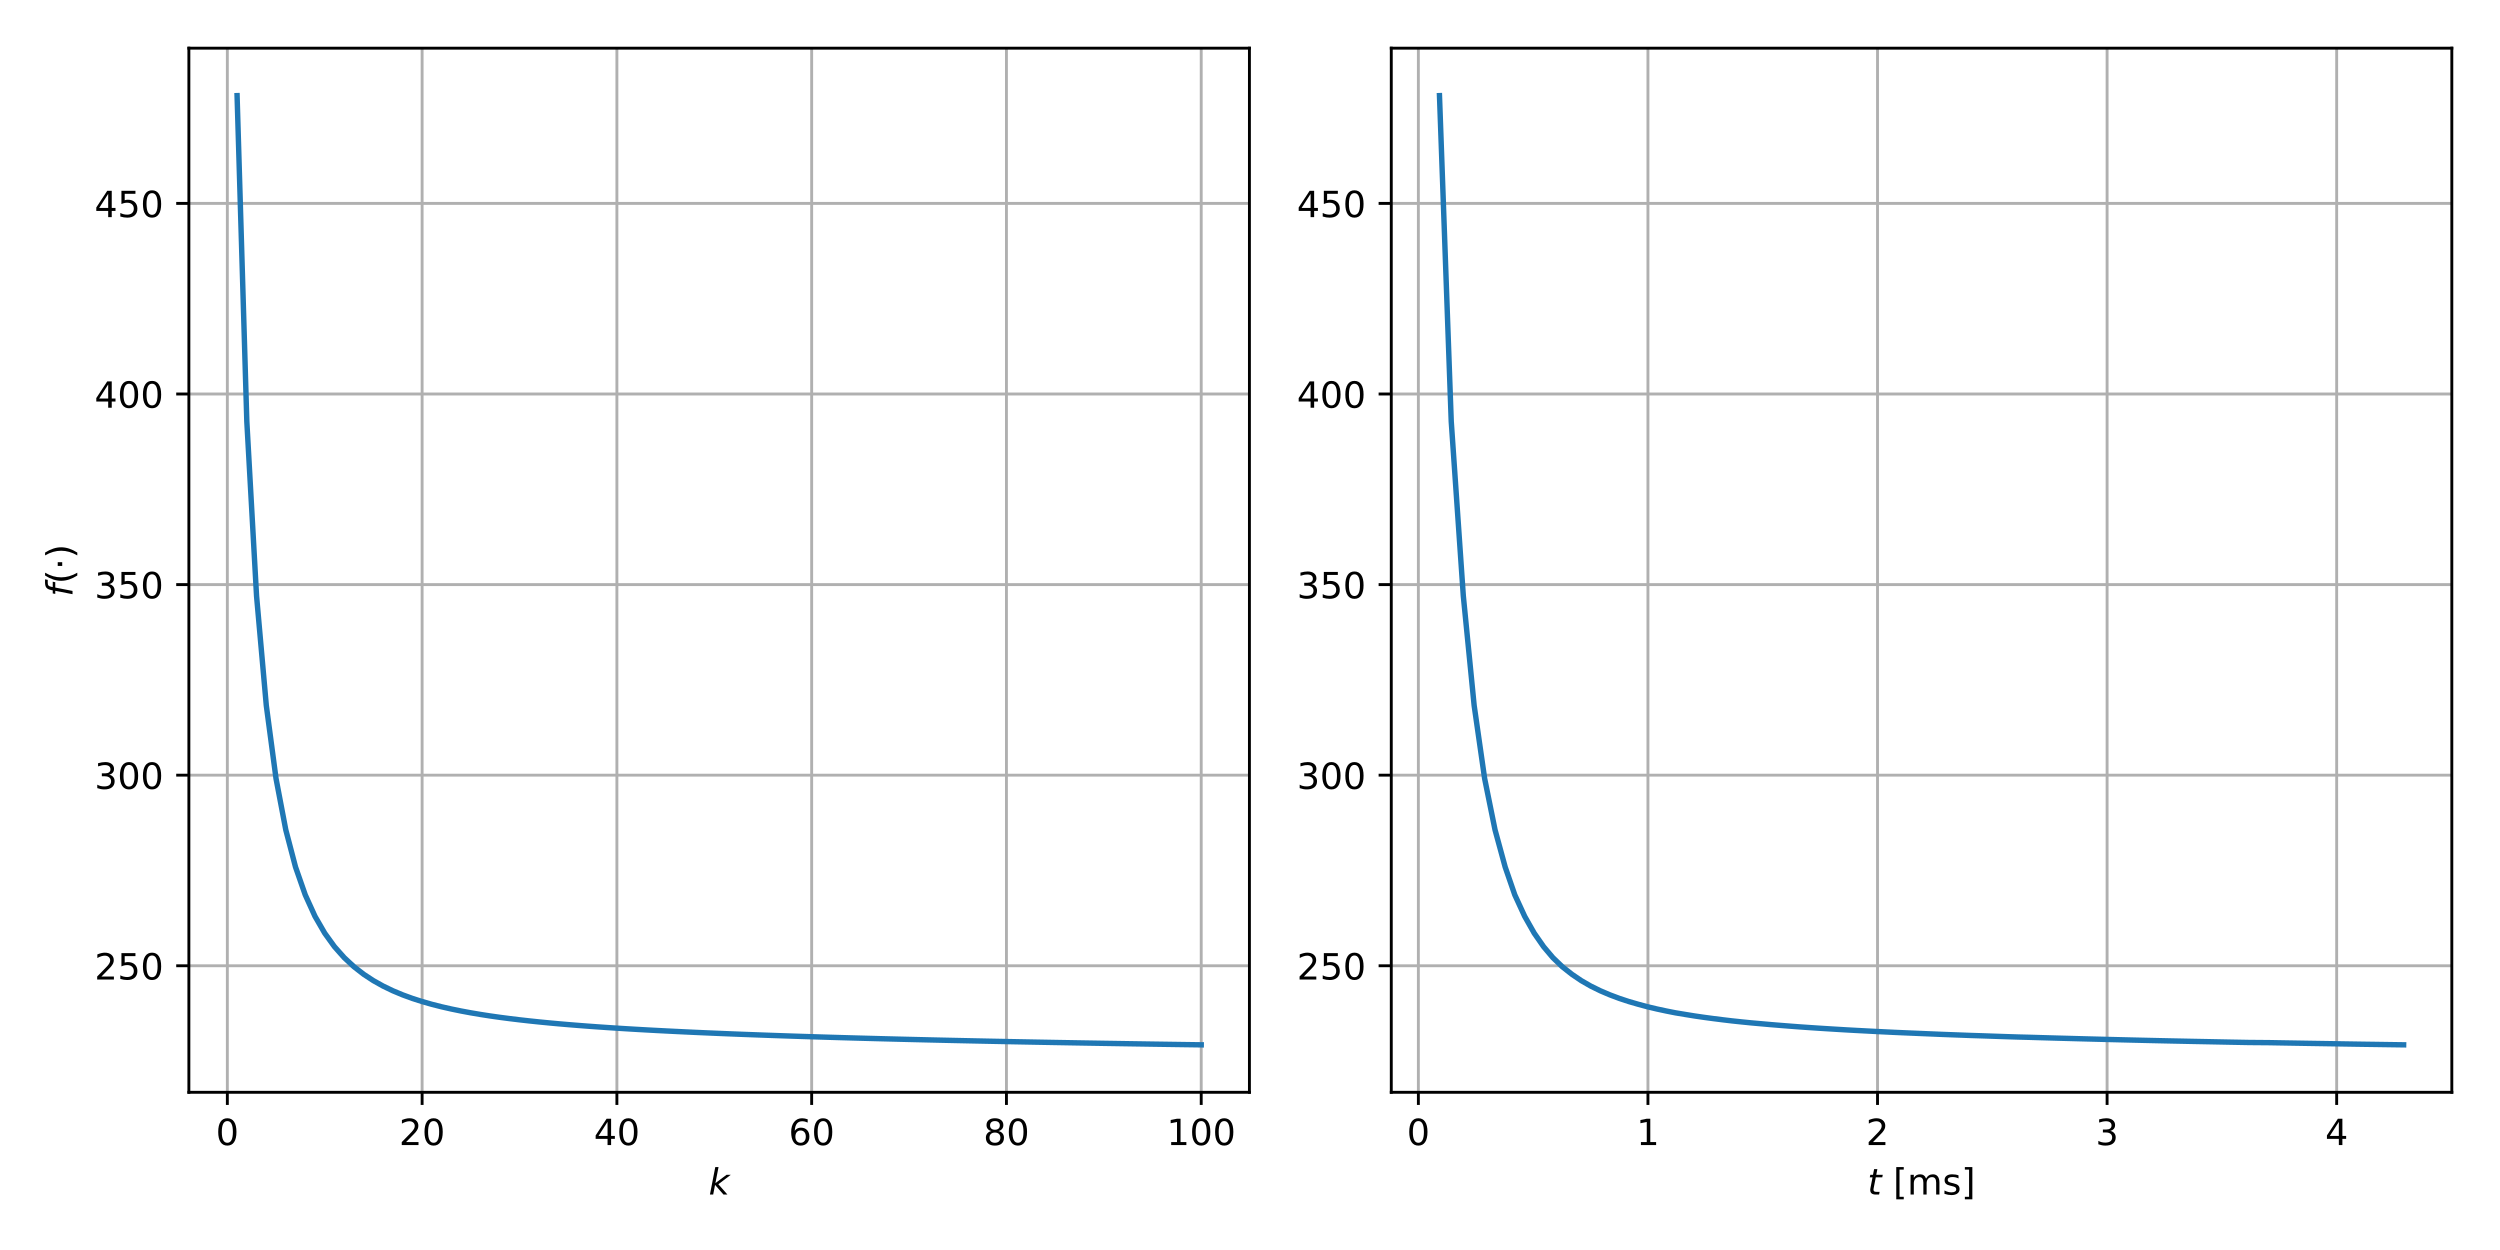
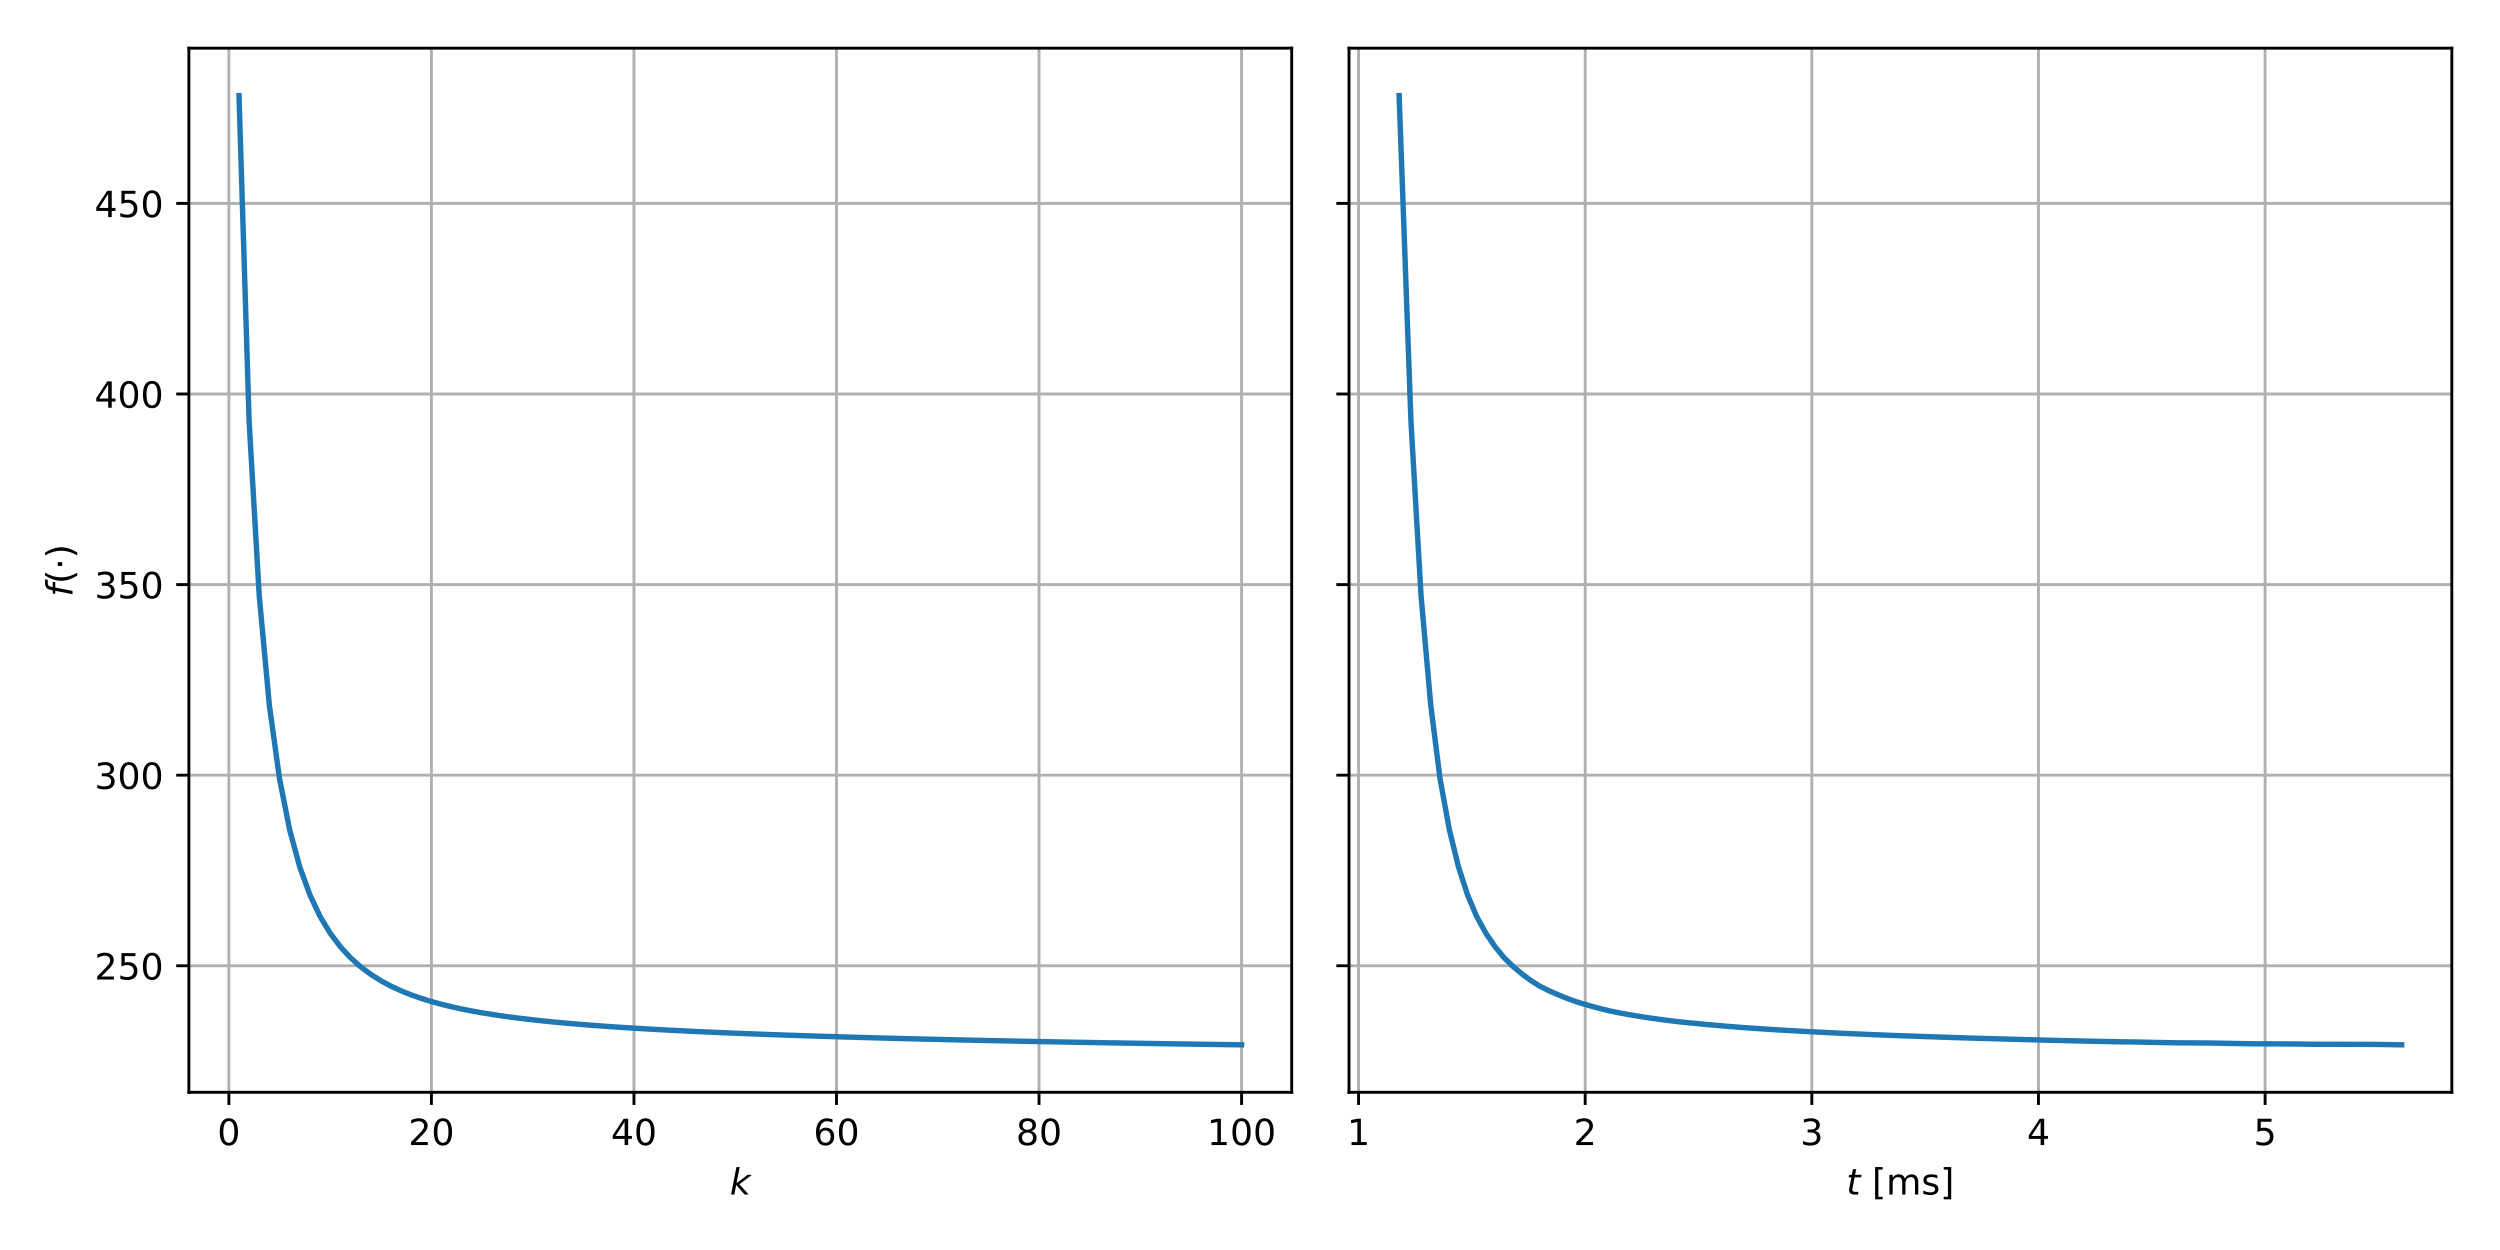
<svg xmlns="http://www.w3.org/2000/svg" xmlns:xlink="http://www.w3.org/1999/xlink" height="345.6pt" version="1.1" viewBox="0 0 691.2 345.6" width="691.2pt">
  <defs>
    <style type="text/css">
*{stroke-linecap:butt;stroke-linejoin:round;}
  </style>
  </defs>
  <g id="figure_1">
    <g id="patch_1">
      <path d="M 0 345.6  L 691.2 345.6  L 691.2 0  L 0 0  z " style="fill:#ffffff;" />
    </g>
    <g id="axes_1">
      <g id="patch_2">
-         <path d="M 52.22 301.998  L 345.44 301.998  L 345.44 13.32  L 52.22 13.32  z " style="fill:#ffffff;" />
+         <path d="M 52.22 301.998  L 357.13 301.998  L 357.13 13.32  L 52.22 13.32  z " style="fill:#ffffff;" />
      </g>
      <g id="matplotlib.axis_1">
        <g id="xtick_1">
          <g id="line2d_1">
-             <path clip-path="url(#p314a44f559)" d="M 62.856 301.998  L 62.856 13.32  " style="fill:none;stroke:#b0b0b0;stroke-linecap:square;stroke-width:0.8;" />
+             <path clip-path="url(#p2efe2264d8)" d="M 63.28 301.998  L 63.28 13.32  " style="fill:none;stroke:#b0b0b0;stroke-linecap:square;stroke-width:0.8;" />
          </g>
          <g id="line2d_2">
            <defs>
-               <path d="M 0 0  L 0 3.5  " id="m11cf2f85b6" style="stroke:#000000;stroke-width:0.8;" />
-             </defs>
-             <g>
-               <use style="stroke:#000000;stroke-width:0.8;" x="62.856" xlink:href="#m11cf2f85b6" y="301.998" />
+               <path d="M 0 0  L 0 3.5  " id="m73939c8922" style="stroke:#000000;stroke-width:0.8;" />
+             </defs>
+             <g>
+               <use style="stroke:#000000;stroke-width:0.8;" x="63.28" xlink:href="#m73939c8922" y="301.998" />
            </g>
          </g>
          <g id="text_1">
            <defs>
              <path d="M 31.781 66.406  Q 24.172 66.406 20.328 58.906  Q 16.5 51.422 16.5 36.375  Q 16.5 21.391 20.328 13.891  Q 24.172 6.391 31.781 6.391  Q 39.453 6.391 43.281 13.891  Q 47.125 21.391 47.125 36.375  Q 47.125 51.422 43.281 58.906  Q 39.453 66.406 31.781 66.406  z M 31.781 74.219  Q 44.047 74.219 50.516 64.516  Q 56.984 54.828 56.984 36.375  Q 56.984 17.969 50.516 8.266  Q 44.047 -1.422 31.781 -1.422  Q 19.531 -1.422 13.062 8.266  Q 6.594 17.969 6.594 36.375  Q 6.594 54.828 13.062 64.516  Q 19.531 74.219 31.781 74.219  z " id="DejaVuSans-48" />
            </defs>
-             <g transform="translate(59.67437 316.5959)scale(0.1 -0.1)">
+             <g transform="translate(60.09839 316.5959)scale(0.1 -0.1)">
              <use xlink:href="#DejaVuSans-48" />
            </g>
          </g>
        </g>
        <g id="xtick_2">
          <g id="line2d_3">
-             <path clip-path="url(#p314a44f559)" d="M 116.707 301.998  L 116.707 13.32  " style="fill:none;stroke:#b0b0b0;stroke-linecap:square;stroke-width:0.8;" />
+             <path clip-path="url(#p2efe2264d8)" d="M 119.278 301.998  L 119.278 13.32  " style="fill:none;stroke:#b0b0b0;stroke-linecap:square;stroke-width:0.8;" />
          </g>
          <g id="line2d_4">
            <g>
-               <use style="stroke:#000000;stroke-width:0.8;" x="116.707" xlink:href="#m11cf2f85b6" y="301.998" />
+               <use style="stroke:#000000;stroke-width:0.8;" x="119.278" xlink:href="#m73939c8922" y="301.998" />
            </g>
          </g>
          <g id="text_2">
            <defs>
              <path d="M 19.188 8.297  L 53.609 8.297  L 53.609 0  L 7.328 0  L 7.328 8.297  Q 12.938 14.109 22.625 23.891  Q 32.328 33.688 34.812 36.531  Q 39.547 41.844 41.422 45.531  Q 43.312 49.219 43.312 52.781  Q 43.312 58.594 39.234 62.25  Q 35.156 65.922 28.609 65.922  Q 23.969 65.922 18.812 64.312  Q 13.672 62.703 7.812 59.422  L 7.812 69.391  Q 13.766 71.781 18.938 73  Q 24.125 74.219 28.422 74.219  Q 39.75 74.219 46.484 68.547  Q 53.219 62.891 53.219 53.422  Q 53.219 48.922 51.531 44.891  Q 49.859 40.875 45.406 35.406  Q 44.188 33.984 37.641 27.219  Q 31.109 20.453 19.188 8.297  z " id="DejaVuSans-50" />
            </defs>
-             <g transform="translate(110.3444 316.5959)scale(0.1 -0.1)">
+             <g transform="translate(112.9153 316.5959)scale(0.1 -0.1)">
              <use xlink:href="#DejaVuSans-50" />
              <use x="63.623" xlink:href="#DejaVuSans-48" />
            </g>
          </g>
        </g>
        <g id="xtick_3">
          <g id="line2d_5">
-             <path clip-path="url(#p314a44f559)" d="M 170.558 301.998  L 170.558 13.32  " style="fill:none;stroke:#b0b0b0;stroke-linecap:square;stroke-width:0.8;" />
+             <path clip-path="url(#p2efe2264d8)" d="M 175.276 301.998  L 175.276 13.32  " style="fill:none;stroke:#b0b0b0;stroke-linecap:square;stroke-width:0.8;" />
          </g>
          <g id="line2d_6">
            <g>
-               <use style="stroke:#000000;stroke-width:0.8;" x="170.558" xlink:href="#m11cf2f85b6" y="301.998" />
+               <use style="stroke:#000000;stroke-width:0.8;" x="175.276" xlink:href="#m73939c8922" y="301.998" />
            </g>
          </g>
          <g id="text_3">
            <defs>
              <path d="M 37.797 64.312  L 12.891 25.391  L 37.797 25.391  z M 35.203 72.906  L 47.609 72.906  L 47.609 25.391  L 58.016 25.391  L 58.016 17.188  L 47.609 17.188  L 47.609 0  L 37.797 0  L 37.797 17.188  L 4.891 17.188  L 4.891 26.703  z " id="DejaVuSans-52" />
            </defs>
-             <g transform="translate(164.1956 316.5959)scale(0.1 -0.1)">
+             <g transform="translate(168.9135 316.5959)scale(0.1 -0.1)">
              <use xlink:href="#DejaVuSans-52" />
              <use x="63.623" xlink:href="#DejaVuSans-48" />
            </g>
          </g>
        </g>
        <g id="xtick_4">
          <g id="line2d_7">
-             <path clip-path="url(#p314a44f559)" d="M 224.409 301.998  L 224.409 13.32  " style="fill:none;stroke:#b0b0b0;stroke-linecap:square;stroke-width:0.8;" />
+             <path clip-path="url(#p2efe2264d8)" d="M 231.274 301.998  L 231.274 13.32  " style="fill:none;stroke:#b0b0b0;stroke-linecap:square;stroke-width:0.8;" />
          </g>
          <g id="line2d_8">
            <g>
-               <use style="stroke:#000000;stroke-width:0.8;" x="224.409" xlink:href="#m11cf2f85b6" y="301.998" />
+               <use style="stroke:#000000;stroke-width:0.8;" x="231.274" xlink:href="#m73939c8922" y="301.998" />
            </g>
          </g>
          <g id="text_4">
            <defs>
              <path d="M 33.016 40.375  Q 26.375 40.375 22.484 35.828  Q 18.609 31.297 18.609 23.391  Q 18.609 15.531 22.484 10.953  Q 26.375 6.391 33.016 6.391  Q 39.656 6.391 43.531 10.953  Q 47.406 15.531 47.406 23.391  Q 47.406 31.297 43.531 35.828  Q 39.656 40.375 33.016 40.375  z M 52.594 71.297  L 52.594 62.312  Q 48.875 64.062 45.094 64.984  Q 41.312 65.922 37.594 65.922  Q 27.828 65.922 22.672 59.328  Q 17.531 52.734 16.797 39.406  Q 19.672 43.656 24.016 45.922  Q 28.375 48.188 33.594 48.188  Q 44.578 48.188 50.953 41.516  Q 57.328 34.859 57.328 23.391  Q 57.328 12.156 50.688 5.359  Q 44.047 -1.422 33.016 -1.422  Q 20.359 -1.422 13.672 8.266  Q 6.984 17.969 6.984 36.375  Q 6.984 53.656 15.188 63.938  Q 23.391 74.219 37.203 74.219  Q 40.922 74.219 44.703 73.484  Q 48.484 72.75 52.594 71.297  z " id="DejaVuSans-54" />
            </defs>
-             <g transform="translate(218.0468 316.5959)scale(0.1 -0.1)">
+             <g transform="translate(224.9116 316.5959)scale(0.1 -0.1)">
              <use xlink:href="#DejaVuSans-54" />
              <use x="63.623" xlink:href="#DejaVuSans-48" />
            </g>
          </g>
        </g>
        <g id="xtick_5">
          <g id="line2d_9">
-             <path clip-path="url(#p314a44f559)" d="M 278.261 301.998  L 278.261 13.32  " style="fill:none;stroke:#b0b0b0;stroke-linecap:square;stroke-width:0.8;" />
+             <path clip-path="url(#p2efe2264d8)" d="M 287.272 301.998  L 287.272 13.32  " style="fill:none;stroke:#b0b0b0;stroke-linecap:square;stroke-width:0.8;" />
          </g>
          <g id="line2d_10">
            <g>
-               <use style="stroke:#000000;stroke-width:0.8;" x="278.261" xlink:href="#m11cf2f85b6" y="301.998" />
+               <use style="stroke:#000000;stroke-width:0.8;" x="287.272" xlink:href="#m73939c8922" y="301.998" />
            </g>
          </g>
          <g id="text_5">
            <defs>
              <path d="M 31.781 34.625  Q 24.75 34.625 20.719 30.859  Q 16.703 27.094 16.703 20.516  Q 16.703 13.922 20.719 10.156  Q 24.75 6.391 31.781 6.391  Q 38.812 6.391 42.859 10.172  Q 46.922 13.969 46.922 20.516  Q 46.922 27.094 42.891 30.859  Q 38.875 34.625 31.781 34.625  z M 21.922 38.812  Q 15.578 40.375 12.031 44.719  Q 8.5 49.078 8.5 55.328  Q 8.5 64.062 14.719 69.141  Q 20.953 74.219 31.781 74.219  Q 42.672 74.219 48.875 69.141  Q 55.078 64.062 55.078 55.328  Q 55.078 49.078 51.531 44.719  Q 48 40.375 41.703 38.812  Q 48.828 37.156 52.797 32.312  Q 56.781 27.484 56.781 20.516  Q 56.781 9.906 50.312 4.234  Q 43.844 -1.422 31.781 -1.422  Q 19.734 -1.422 13.25 4.234  Q 6.781 9.906 6.781 20.516  Q 6.781 27.484 10.781 32.312  Q 14.797 37.156 21.922 38.812  z M 18.312 54.391  Q 18.312 48.734 21.844 45.562  Q 25.391 42.391 31.781 42.391  Q 38.141 42.391 41.719 45.562  Q 45.312 48.734 45.312 54.391  Q 45.312 60.062 41.719 63.234  Q 38.141 66.406 31.781 66.406  Q 25.391 66.406 21.844 63.234  Q 18.312 60.062 18.312 54.391  z " id="DejaVuSans-56" />
            </defs>
-             <g transform="translate(271.8981 316.5959)scale(0.1 -0.1)">
+             <g transform="translate(280.9098 316.5959)scale(0.1 -0.1)">
              <use xlink:href="#DejaVuSans-56" />
              <use x="63.623" xlink:href="#DejaVuSans-48" />
            </g>
          </g>
        </g>
        <g id="xtick_6">
          <g id="line2d_11">
-             <path clip-path="url(#p314a44f559)" d="M 332.112 301.998  L 332.112 13.32  " style="fill:none;stroke:#b0b0b0;stroke-linecap:square;stroke-width:0.8;" />
+             <path clip-path="url(#p2efe2264d8)" d="M 343.27 301.998  L 343.27 13.32  " style="fill:none;stroke:#b0b0b0;stroke-linecap:square;stroke-width:0.8;" />
          </g>
          <g id="line2d_12">
            <g>
-               <use style="stroke:#000000;stroke-width:0.8;" x="332.112" xlink:href="#m11cf2f85b6" y="301.998" />
+               <use style="stroke:#000000;stroke-width:0.8;" x="343.27" xlink:href="#m73939c8922" y="301.998" />
            </g>
          </g>
          <g id="text_6">
            <defs>
              <path d="M 12.406 8.297  L 28.516 8.297  L 28.516 63.922  L 10.984 60.406  L 10.984 69.391  L 28.422 72.906  L 38.281 72.906  L 38.281 8.297  L 54.391 8.297  L 54.391 0  L 12.406 0  z " id="DejaVuSans-49" />
            </defs>
-             <g transform="translate(322.5681 316.5959)scale(0.1 -0.1)">
+             <g transform="translate(333.7267 316.5959)scale(0.1 -0.1)">
              <use xlink:href="#DejaVuSans-49" />
              <use x="63.623" xlink:href="#DejaVuSans-48" />
              <use x="127.246" xlink:href="#DejaVuSans-48" />
            </g>
          </g>
        </g>
        <g id="text_7">
          <defs>
            <path d="M 18.312 75.984  L 27.297 75.984  L 18.703 31.688  L 49.516 54.688  L 61.188 54.688  L 26.812 28.516  L 51.906 0  L 41.016 0  L 17.672 26.703  L 12.5 0  L 3.516 0  z " id="DejaVuSans-Oblique-107" />
          </defs>
-           <g transform="translate(195.93 330.2741)scale(0.1 -0.1)">
+           <g transform="translate(201.775 330.2741)scale(0.1 -0.1)">
            <use transform="translate(0 0.015625)" xlink:href="#DejaVuSans-Oblique-107" />
          </g>
        </g>
      </g>
      <g id="matplotlib.axis_2">
        <g id="ytick_1">
          <g id="line2d_13">
-             <path clip-path="url(#p314a44f559)" d="M 52.22 267.016  L 345.44 267.016  " style="fill:none;stroke:#b0b0b0;stroke-linecap:square;stroke-width:0.8;" />
+             <path clip-path="url(#p2efe2264d8)" d="M 52.22 267.016  L 357.13 267.016  " style="fill:none;stroke:#b0b0b0;stroke-linecap:square;stroke-width:0.8;" />
          </g>
          <g id="line2d_14">
            <defs>
-               <path d="M 0 0  L -3.5 0  " id="m98ef3817a5" style="stroke:#000000;stroke-width:0.8;" />
-             </defs>
-             <g>
-               <use style="stroke:#000000;stroke-width:0.8;" x="52.22" xlink:href="#m98ef3817a5" y="267.016" />
+               <path d="M 0 0  L -3.5 0  " id="m6c91582f94" style="stroke:#000000;stroke-width:0.8;" />
+             </defs>
+             <g>
+               <use style="stroke:#000000;stroke-width:0.8;" x="52.22" xlink:href="#m6c91582f94" y="267.016" />
            </g>
          </g>
          <g id="text_8">
            <defs>
              <path d="M 10.797 72.906  L 49.516 72.906  L 49.516 64.594  L 19.828 64.594  L 19.828 46.734  Q 21.969 47.469 24.109 47.828  Q 26.266 48.188 28.422 48.188  Q 40.625 48.188 47.75 41.5  Q 54.891 34.812 54.891 23.391  Q 54.891 11.625 47.562 5.094  Q 40.234 -1.422 26.906 -1.422  Q 22.312 -1.422 17.547 -0.641  Q 12.797 0.141 7.719 1.703  L 7.719 11.625  Q 12.109 9.234 16.797 8.062  Q 21.484 6.891 26.703 6.891  Q 35.156 6.891 40.078 11.328  Q 45.016 15.766 45.016 23.391  Q 45.016 31 40.078 35.438  Q 35.156 39.891 26.703 39.891  Q 22.75 39.891 18.812 39.016  Q 14.891 38.141 10.797 36.281  z " id="DejaVuSans-53" />
            </defs>
            <g transform="translate(26.1325 270.8152)scale(0.1 -0.1)">
              <use xlink:href="#DejaVuSans-50" />
              <use x="63.623" xlink:href="#DejaVuSans-53" />
              <use x="127.246" xlink:href="#DejaVuSans-48" />
            </g>
          </g>
        </g>
        <g id="ytick_2">
          <g id="line2d_15">
-             <path clip-path="url(#p314a44f559)" d="M 52.22 214.321  L 345.44 214.321  " style="fill:none;stroke:#b0b0b0;stroke-linecap:square;stroke-width:0.8;" />
+             <path clip-path="url(#p2efe2264d8)" d="M 52.22 214.321  L 357.13 214.321  " style="fill:none;stroke:#b0b0b0;stroke-linecap:square;stroke-width:0.8;" />
          </g>
          <g id="line2d_16">
            <g>
-               <use style="stroke:#000000;stroke-width:0.8;" x="52.22" xlink:href="#m98ef3817a5" y="214.321" />
+               <use style="stroke:#000000;stroke-width:0.8;" x="52.22" xlink:href="#m6c91582f94" y="214.321" />
            </g>
          </g>
          <g id="text_9">
            <defs>
              <path d="M 40.578 39.312  Q 47.656 37.797 51.625 33  Q 55.609 28.219 55.609 21.188  Q 55.609 10.406 48.188 4.484  Q 40.766 -1.422 27.094 -1.422  Q 22.516 -1.422 17.656 -0.516  Q 12.797 0.391 7.625 2.203  L 7.625 11.719  Q 11.719 9.328 16.594 8.109  Q 21.484 6.891 26.812 6.891  Q 36.078 6.891 40.938 10.547  Q 45.797 14.203 45.797 21.188  Q 45.797 27.641 41.281 31.266  Q 36.766 34.906 28.719 34.906  L 20.219 34.906  L 20.219 43.016  L 29.109 43.016  Q 36.375 43.016 40.234 45.922  Q 44.094 48.828 44.094 54.297  Q 44.094 59.906 40.109 62.906  Q 36.141 65.922 28.719 65.922  Q 24.656 65.922 20.016 65.031  Q 15.375 64.156 9.812 62.312  L 9.812 71.094  Q 15.438 72.656 20.344 73.438  Q 25.25 74.219 29.594 74.219  Q 40.828 74.219 47.359 69.109  Q 53.906 64.016 53.906 55.328  Q 53.906 49.266 50.438 45.094  Q 46.969 40.922 40.578 39.312  z " id="DejaVuSans-51" />
            </defs>
            <g transform="translate(26.1325 218.1205)scale(0.1 -0.1)">
              <use xlink:href="#DejaVuSans-51" />
              <use x="63.623" xlink:href="#DejaVuSans-48" />
              <use x="127.246" xlink:href="#DejaVuSans-48" />
            </g>
          </g>
        </g>
        <g id="ytick_3">
          <g id="line2d_17">
-             <path clip-path="url(#p314a44f559)" d="M 52.22 161.627  L 345.44 161.627  " style="fill:none;stroke:#b0b0b0;stroke-linecap:square;stroke-width:0.8;" />
+             <path clip-path="url(#p2efe2264d8)" d="M 52.22 161.627  L 357.13 161.627  " style="fill:none;stroke:#b0b0b0;stroke-linecap:square;stroke-width:0.8;" />
          </g>
          <g id="line2d_18">
            <g>
-               <use style="stroke:#000000;stroke-width:0.8;" x="52.22" xlink:href="#m98ef3817a5" y="161.627" />
+               <use style="stroke:#000000;stroke-width:0.8;" x="52.22" xlink:href="#m6c91582f94" y="161.627" />
            </g>
          </g>
          <g id="text_10">
            <g transform="translate(26.1325 165.4259)scale(0.1 -0.1)">
              <use xlink:href="#DejaVuSans-51" />
              <use x="63.623" xlink:href="#DejaVuSans-53" />
              <use x="127.246" xlink:href="#DejaVuSans-48" />
            </g>
          </g>
        </g>
        <g id="ytick_4">
          <g id="line2d_19">
-             <path clip-path="url(#p314a44f559)" d="M 52.22 108.932  L 345.44 108.932  " style="fill:none;stroke:#b0b0b0;stroke-linecap:square;stroke-width:0.8;" />
+             <path clip-path="url(#p2efe2264d8)" d="M 52.22 108.932  L 357.13 108.932  " style="fill:none;stroke:#b0b0b0;stroke-linecap:square;stroke-width:0.8;" />
          </g>
          <g id="line2d_20">
            <g>
-               <use style="stroke:#000000;stroke-width:0.8;" x="52.22" xlink:href="#m98ef3817a5" y="108.932" />
+               <use style="stroke:#000000;stroke-width:0.8;" x="52.22" xlink:href="#m6c91582f94" y="108.932" />
            </g>
          </g>
          <g id="text_11">
            <g transform="translate(26.1325 112.7312)scale(0.1 -0.1)">
              <use xlink:href="#DejaVuSans-52" />
              <use x="63.623" xlink:href="#DejaVuSans-48" />
              <use x="127.246" xlink:href="#DejaVuSans-48" />
            </g>
          </g>
        </g>
        <g id="ytick_5">
          <g id="line2d_21">
-             <path clip-path="url(#p314a44f559)" d="M 52.22 56.237  L 345.44 56.237  " style="fill:none;stroke:#b0b0b0;stroke-linecap:square;stroke-width:0.8;" />
+             <path clip-path="url(#p2efe2264d8)" d="M 52.22 56.237  L 357.13 56.237  " style="fill:none;stroke:#b0b0b0;stroke-linecap:square;stroke-width:0.8;" />
          </g>
          <g id="line2d_22">
            <g>
-               <use style="stroke:#000000;stroke-width:0.8;" x="52.22" xlink:href="#m98ef3817a5" y="56.237" />
+               <use style="stroke:#000000;stroke-width:0.8;" x="52.22" xlink:href="#m6c91582f94" y="56.237" />
            </g>
          </g>
          <g id="text_12">
            <g transform="translate(26.1325 60.03658)scale(0.1 -0.1)">
              <use xlink:href="#DejaVuSans-52" />
              <use x="63.623" xlink:href="#DejaVuSans-53" />
              <use x="127.246" xlink:href="#DejaVuSans-48" />
            </g>
          </g>
        </g>
        <g id="text_13">
          <defs>
            <path d="M 47.797 75.984  L 46.391 68.5  L 37.797 68.5  Q 32.906 68.5 30.688 66.578  Q 28.469 64.656 27.391 59.516  L 26.422 54.688  L 41.219 54.688  L 39.891 47.703  L 25.094 47.703  L 15.828 0  L 6.781 0  L 16.109 47.703  L 7.516 47.703  L 8.797 54.688  L 17.391 54.688  L 18.109 58.5  Q 19.969 68.172 24.625 72.078  Q 29.297 75.984 39.312 75.984  z " id="DejaVuSans-Oblique-102" />
            <path d="M 31 75.875  Q 24.469 64.656 21.281 53.656  Q 18.109 42.672 18.109 31.391  Q 18.109 20.125 21.312 9.062  Q 24.516 -2 31 -13.188  L 23.188 -13.188  Q 15.875 -1.703 12.234 9.375  Q 8.594 20.453 8.594 31.391  Q 8.594 42.281 12.203 53.312  Q 15.828 64.359 23.188 75.875  z " id="DejaVuSans-40" />
            <path d="M 10.688 40.922  L 21 40.922  L 21 28.516  L 10.688 28.516  z " id="DejaVuSans-8901" />
            <path d="M 8.016 75.875  L 15.828 75.875  Q 23.141 64.359 26.781 53.312  Q 30.422 42.281 30.422 31.391  Q 30.422 20.453 26.781 9.375  Q 23.141 -1.703 15.828 -13.188  L 8.016 -13.188  Q 14.5 -2 17.703 9.062  Q 20.906 20.125 20.906 31.391  Q 20.906 42.672 17.703 53.656  Q 14.5 64.656 8.016 75.875  z " id="DejaVuSans-41" />
          </defs>
          <g transform="translate(20.05281 164.9588)rotate(-90)scale(0.1 -0.1)">
            <use transform="translate(0 0.015625)" xlink:href="#DejaVuSans-Oblique-102" />
            <use transform="translate(35.20508 0.015625)" xlink:href="#DejaVuSans-40" />
            <use transform="translate(74.21875 0.015625)" xlink:href="#DejaVuSans-8901" />
            <use transform="translate(106.0059 0.015625)" xlink:href="#DejaVuSans-41" />
          </g>
        </g>
      </g>
      <g id="line2d_23">
-         <path clip-path="url(#p314a44f559)" d="M 65.548 26.442  L 68.241 116.525  L 70.933 164.786  L 73.626 195.043  L 76.318 215.269  L 79.011 229.424  L 81.704 239.709  L 84.396 247.417  L 87.089 253.346  L 89.781 258.005  L 92.474 261.737  L 95.166 264.772  L 97.859 267.277  L 100.551 269.368  L 103.244 271.135  L 105.937 272.641  L 108.629 273.937  L 111.322 275.061  L 114.014 276.044  L 116.707 276.909  L 119.399 277.676  L 122.092 278.359  L 124.785 278.972  L 127.477 279.525  L 130.17 280.025  L 132.862 280.48  L 135.555 280.897  L 138.247 281.279  L 140.94 281.631  L 143.632 281.957  L 146.325 282.259  L 149.018 282.542  L 151.71 282.805  L 154.403 283.052  L 157.095 283.284  L 159.788 283.502  L 162.48 283.709  L 165.173 283.905  L 167.866 284.09  L 170.558 284.266  L 173.251 284.434  L 175.943 284.594  L 178.636 284.747  L 181.328 284.893  L 184.021 285.033  L 186.713 285.168  L 189.406 285.298  L 192.099 285.423  L 194.791 285.543  L 197.484 285.659  L 200.176 285.771  L 202.869 285.88  L 205.561 285.985  L 208.254 286.086  L 210.947 286.184  L 213.639 286.28  L 216.332 286.373  L 219.024 286.462  L 221.717 286.55  L 224.409 286.635  L 227.102 286.718  L 229.794 286.799  L 232.487 286.878  L 235.18 286.955  L 237.872 287.029  L 240.565 287.102  L 243.257 287.174  L 245.95 287.243  L 248.642 287.311  L 251.335 287.377  L 254.028 287.443  L 256.72 287.507  L 259.413 287.569  L 262.105 287.63  L 264.798 287.689  L 267.49 287.748  L 270.183 287.805  L 272.875 287.862  L 275.568 287.917  L 278.261 287.971  L 280.953 288.024  L 283.646 288.076  L 286.338 288.128  L 289.031 288.177  L 291.723 288.227  L 294.416 288.275  L 297.109 288.323  L 299.801 288.37  L 302.494 288.415  L 305.186 288.461  L 307.879 288.505  L 310.571 288.549  L 313.264 288.592  L 315.956 288.634  L 318.649 288.677  L 321.342 288.718  L 324.034 288.758  L 326.727 288.798  L 329.419 288.837  L 332.112 288.876  " style="fill:none;stroke:#1f77b4;stroke-linecap:square;stroke-width:1.5;" />
+         <path clip-path="url(#p2efe2264d8)" d="M 66.08 26.442  L 68.879 116.525  L 71.679 164.786  L 74.479 195.043  L 77.279 215.269  L 80.079 229.424  L 82.879 239.709  L 85.679 247.417  L 88.479 253.346  L 91.279 258.005  L 94.079 261.737  L 96.879 264.772  L 99.678 267.277  L 102.478 269.368  L 105.278 271.135  L 108.078 272.641  L 110.878 273.937  L 113.678 275.061  L 116.478 276.044  L 119.278 276.909  L 122.078 277.676  L 124.878 278.359  L 127.678 278.972  L 130.477 279.525  L 133.277 280.025  L 136.077 280.48  L 138.877 280.897  L 141.677 281.279  L 144.477 281.631  L 147.277 281.957  L 150.077 282.259  L 152.877 282.542  L 155.677 282.805  L 158.477 283.052  L 161.276 283.284  L 164.076 283.502  L 166.876 283.709  L 169.676 283.905  L 172.476 284.09  L 175.276 284.266  L 178.076 284.434  L 180.876 284.594  L 183.676 284.747  L 186.476 284.893  L 189.276 285.033  L 192.075 285.168  L 194.875 285.298  L 197.675 285.423  L 200.475 285.543  L 203.275 285.659  L 206.075 285.771  L 208.875 285.88  L 211.675 285.985  L 214.475 286.086  L 217.275 286.184  L 220.074 286.28  L 222.874 286.373  L 225.674 286.462  L 228.474 286.55  L 231.274 286.635  L 234.074 286.718  L 236.874 286.799  L 239.674 286.878  L 242.474 286.955  L 245.274 287.029  L 248.074 287.102  L 250.873 287.174  L 253.673 287.243  L 256.473 287.311  L 259.273 287.377  L 262.073 287.443  L 264.873 287.507  L 267.673 287.569  L 270.473 287.63  L 273.273 287.689  L 276.073 287.748  L 278.873 287.805  L 281.672 287.862  L 284.472 287.917  L 287.272 287.971  L 290.072 288.024  L 292.872 288.076  L 295.672 288.128  L 298.472 288.177  L 301.272 288.227  L 304.072 288.275  L 306.872 288.323  L 309.672 288.37  L 312.471 288.415  L 315.271 288.461  L 318.071 288.505  L 320.871 288.549  L 323.671 288.592  L 326.471 288.634  L 329.271 288.677  L 332.071 288.718  L 334.871 288.758  L 337.671 288.798  L 340.471 288.837  L 343.27 288.876  " style="fill:none;stroke:#1f77b4;stroke-linecap:square;stroke-width:1.5;" />
      </g>
      <g id="patch_3">
        <path d="M 52.22 301.998  L 52.22 13.32  " style="fill:none;stroke:#000000;stroke-linecap:square;stroke-linejoin:miter;stroke-width:0.8;" />
      </g>
      <g id="patch_4">
-         <path d="M 345.44 301.998  L 345.44 13.32  " style="fill:none;stroke:#000000;stroke-linecap:square;stroke-linejoin:miter;stroke-width:0.8;" />
+         <path d="M 357.13 301.998  L 357.13 13.32  " style="fill:none;stroke:#000000;stroke-linecap:square;stroke-linejoin:miter;stroke-width:0.8;" />
      </g>
      <g id="patch_5">
-         <path d="M 52.22 301.998  L 345.44 301.998  " style="fill:none;stroke:#000000;stroke-linecap:square;stroke-linejoin:miter;stroke-width:0.8;" />
+         <path d="M 52.22 301.998  L 357.13 301.998  " style="fill:none;stroke:#000000;stroke-linecap:square;stroke-linejoin:miter;stroke-width:0.8;" />
      </g>
      <g id="patch_6">
-         <path d="M 52.22 13.32  L 345.44 13.32  " style="fill:none;stroke:#000000;stroke-linecap:square;stroke-linejoin:miter;stroke-width:0.8;" />
+         <path d="M 52.22 13.32  L 357.13 13.32  " style="fill:none;stroke:#000000;stroke-linecap:square;stroke-linejoin:miter;stroke-width:0.8;" />
      </g>
    </g>
    <g id="axes_2">
      <g id="patch_7">
-         <path d="M 384.66 301.998  L 677.88 301.998  L 677.88 13.32  L 384.66 13.32  z " style="fill:#ffffff;" />
+         <path d="M 372.97 301.998  L 677.88 301.998  L 677.88 13.32  L 372.97 13.32  z " style="fill:#ffffff;" />
      </g>
      <g id="matplotlib.axis_3">
        <g id="xtick_7">
          <g id="line2d_24">
-             <path clip-path="url(#pf3a87e5077)" d="M 392.151 301.998  L 392.151 13.32  " style="fill:none;stroke:#b0b0b0;stroke-linecap:square;stroke-width:0.8;" />
+             <path clip-path="url(#pabbb50efb0)" d="M 375.611 301.998  L 375.611 13.32  " style="fill:none;stroke:#b0b0b0;stroke-linecap:square;stroke-width:0.8;" />
          </g>
          <g id="line2d_25">
            <g>
-               <use style="stroke:#000000;stroke-width:0.8;" x="392.151" xlink:href="#m11cf2f85b6" y="301.998" />
+               <use style="stroke:#000000;stroke-width:0.8;" x="375.611" xlink:href="#m73939c8922" y="301.998" />
            </g>
          </g>
          <g id="text_14">
-             <g transform="translate(388.9699 316.5959)scale(0.1 -0.1)">
-               <use xlink:href="#DejaVuSans-48" />
+             <g transform="translate(372.4301 316.5959)scale(0.1 -0.1)">
+               <use xlink:href="#DejaVuSans-49" />
            </g>
          </g>
        </g>
        <g id="xtick_8">
          <g id="line2d_26">
-             <path clip-path="url(#pf3a87e5077)" d="M 455.624 301.998  L 455.624 13.32  " style="fill:none;stroke:#b0b0b0;stroke-linecap:square;stroke-width:0.8;" />
+             <path clip-path="url(#pabbb50efb0)" d="M 438.272 301.998  L 438.272 13.32  " style="fill:none;stroke:#b0b0b0;stroke-linecap:square;stroke-width:0.8;" />
          </g>
          <g id="line2d_27">
            <g>
-               <use style="stroke:#000000;stroke-width:0.8;" x="455.624" xlink:href="#m11cf2f85b6" y="301.998" />
+               <use style="stroke:#000000;stroke-width:0.8;" x="438.272" xlink:href="#m73939c8922" y="301.998" />
            </g>
          </g>
          <g id="text_15">
-             <g transform="translate(452.4427 316.5959)scale(0.1 -0.1)">
-               <use xlink:href="#DejaVuSans-49" />
+             <g transform="translate(435.0911 316.5959)scale(0.1 -0.1)">
+               <use xlink:href="#DejaVuSans-50" />
            </g>
          </g>
        </g>
        <g id="xtick_9">
          <g id="line2d_28">
-             <path clip-path="url(#pf3a87e5077)" d="M 519.097 301.998  L 519.097 13.32  " style="fill:none;stroke:#b0b0b0;stroke-linecap:square;stroke-width:0.8;" />
+             <path clip-path="url(#pabbb50efb0)" d="M 500.933 301.998  L 500.933 13.32  " style="fill:none;stroke:#b0b0b0;stroke-linecap:square;stroke-width:0.8;" />
          </g>
          <g id="line2d_29">
            <g>
-               <use style="stroke:#000000;stroke-width:0.8;" x="519.097" xlink:href="#m11cf2f85b6" y="301.998" />
+               <use style="stroke:#000000;stroke-width:0.8;" x="500.933" xlink:href="#m73939c8922" y="301.998" />
            </g>
          </g>
          <g id="text_16">
-             <g transform="translate(515.9156 316.5959)scale(0.1 -0.1)">
-               <use xlink:href="#DejaVuSans-50" />
+             <g transform="translate(497.7521 316.5959)scale(0.1 -0.1)">
+               <use xlink:href="#DejaVuSans-51" />
            </g>
          </g>
        </g>
        <g id="xtick_10">
          <g id="line2d_30">
-             <path clip-path="url(#pf3a87e5077)" d="M 582.57 301.998  L 582.57 13.32  " style="fill:none;stroke:#b0b0b0;stroke-linecap:square;stroke-width:0.8;" />
+             <path clip-path="url(#pabbb50efb0)" d="M 563.594 301.998  L 563.594 13.32  " style="fill:none;stroke:#b0b0b0;stroke-linecap:square;stroke-width:0.8;" />
          </g>
          <g id="line2d_31">
            <g>
-               <use style="stroke:#000000;stroke-width:0.8;" x="582.57" xlink:href="#m11cf2f85b6" y="301.998" />
+               <use style="stroke:#000000;stroke-width:0.8;" x="563.594" xlink:href="#m73939c8922" y="301.998" />
            </g>
          </g>
          <g id="text_17">
-             <g transform="translate(579.3884 316.5959)scale(0.1 -0.1)">
-               <use xlink:href="#DejaVuSans-51" />
+             <g transform="translate(560.4131 316.5959)scale(0.1 -0.1)">
+               <use xlink:href="#DejaVuSans-52" />
            </g>
          </g>
        </g>
        <g id="xtick_11">
          <g id="line2d_32">
-             <path clip-path="url(#pf3a87e5077)" d="M 646.043 301.998  L 646.043 13.32  " style="fill:none;stroke:#b0b0b0;stroke-linecap:square;stroke-width:0.8;" />
+             <path clip-path="url(#pabbb50efb0)" d="M 626.255 301.998  L 626.255 13.32  " style="fill:none;stroke:#b0b0b0;stroke-linecap:square;stroke-width:0.8;" />
          </g>
          <g id="line2d_33">
            <g>
-               <use style="stroke:#000000;stroke-width:0.8;" x="646.043" xlink:href="#m11cf2f85b6" y="301.998" />
+               <use style="stroke:#000000;stroke-width:0.8;" x="626.255" xlink:href="#m73939c8922" y="301.998" />
            </g>
          </g>
          <g id="text_18">
-             <g transform="translate(642.8613 316.5959)scale(0.1 -0.1)">
-               <use xlink:href="#DejaVuSans-52" />
+             <g transform="translate(623.0741 316.5959)scale(0.1 -0.1)">
+               <use xlink:href="#DejaVuSans-53" />
            </g>
          </g>
        </g>
        <g id="text_19">
          <defs>
            <path d="M 42.281 54.688  L 40.922 47.703  L 23 47.703  L 17.188 18.016  Q 16.891 16.359 16.75 15.234  Q 16.609 14.109 16.609 13.484  Q 16.609 10.359 18.484 8.938  Q 20.359 7.516 24.516 7.516  L 33.594 7.516  L 32.078 0  L 23.484 0  Q 15.484 0 11.547 3.125  Q 7.625 6.25 7.625 12.594  Q 7.625 13.719 7.766 15.062  Q 7.906 16.406 8.203 18.016  L 14.016 47.703  L 6.391 47.703  L 7.812 54.688  L 15.281 54.688  L 18.312 70.219  L 27.297 70.219  L 24.312 54.688  z " id="DejaVuSans-Oblique-116" />
            <path id="DejaVuSans-32" />
            <path d="M 8.594 75.984  L 29.297 75.984  L 29.297 69  L 17.578 69  L 17.578 -6.203  L 29.297 -6.203  L 29.297 -13.188  L 8.594 -13.188  z " id="DejaVuSans-91" />
            <path d="M 52 44.188  Q 55.375 50.25 60.062 53.125  Q 64.75 56 71.094 56  Q 79.641 56 84.281 50.016  Q 88.922 44.047 88.922 33.016  L 88.922 0  L 79.891 0  L 79.891 32.719  Q 79.891 40.578 77.094 44.375  Q 74.312 48.188 68.609 48.188  Q 61.625 48.188 57.562 43.547  Q 53.516 38.922 53.516 30.906  L 53.516 0  L 44.484 0  L 44.484 32.719  Q 44.484 40.625 41.703 44.406  Q 38.922 48.188 33.109 48.188  Q 26.219 48.188 22.156 43.531  Q 18.109 38.875 18.109 30.906  L 18.109 0  L 9.078 0  L 9.078 54.688  L 18.109 54.688  L 18.109 46.188  Q 21.188 51.219 25.484 53.609  Q 29.781 56 35.688 56  Q 41.656 56 45.828 52.969  Q 50 49.953 52 44.188  z " id="DejaVuSans-109" />
            <path d="M 44.281 53.078  L 44.281 44.578  Q 40.484 46.531 36.375 47.5  Q 32.281 48.484 27.875 48.484  Q 21.188 48.484 17.844 46.438  Q 14.5 44.391 14.5 40.281  Q 14.5 37.156 16.891 35.375  Q 19.281 33.594 26.516 31.984  L 29.594 31.297  Q 39.156 29.25 43.188 25.516  Q 47.219 21.781 47.219 15.094  Q 47.219 7.469 41.188 3.016  Q 35.156 -1.422 24.609 -1.422  Q 20.219 -1.422 15.453 -0.562  Q 10.688 0.297 5.422 2  L 5.422 11.281  Q 10.406 8.688 15.234 7.391  Q 20.062 6.109 24.812 6.109  Q 31.156 6.109 34.562 8.281  Q 37.984 10.453 37.984 14.406  Q 37.984 18.062 35.516 20.016  Q 33.062 21.969 24.703 23.781  L 21.578 24.516  Q 13.234 26.266 9.516 29.906  Q 5.812 33.547 5.812 39.891  Q 5.812 47.609 11.281 51.797  Q 16.75 56 26.812 56  Q 31.781 56 36.172 55.266  Q 40.578 54.547 44.281 53.078  z " id="DejaVuSans-115" />
            <path d="M 30.422 75.984  L 30.422 -13.188  L 9.719 -13.188  L 9.719 -6.203  L 21.391 -6.203  L 21.391 69  L 9.719 69  L 9.719 75.984  z " id="DejaVuSans-93" />
          </defs>
-           <g transform="translate(516.32 330.2741)scale(0.1 -0.1)">
+           <g transform="translate(510.475 330.2741)scale(0.1 -0.1)">
            <use transform="translate(0 0.015625)" xlink:href="#DejaVuSans-Oblique-116" />
            <use transform="translate(39.20898 0.015625)" xlink:href="#DejaVuSans-32" />
            <use transform="translate(70.99609 0.015625)" xlink:href="#DejaVuSans-91" />
            <use transform="translate(110.0098 0.015625)" xlink:href="#DejaVuSans-109" />
            <use transform="translate(207.4219 0.015625)" xlink:href="#DejaVuSans-115" />
            <use transform="translate(259.5215 0.015625)" xlink:href="#DejaVuSans-93" />
          </g>
        </g>
      </g>
      <g id="matplotlib.axis_4">
        <g id="ytick_6">
          <g id="line2d_34">
-             <path clip-path="url(#pf3a87e5077)" d="M 384.66 267.016  L 677.88 267.016  " style="fill:none;stroke:#b0b0b0;stroke-linecap:square;stroke-width:0.8;" />
+             <path clip-path="url(#pabbb50efb0)" d="M 372.97 267.016  L 677.88 267.016  " style="fill:none;stroke:#b0b0b0;stroke-linecap:square;stroke-width:0.8;" />
          </g>
          <g id="line2d_35">
            <g>
-               <use style="stroke:#000000;stroke-width:0.8;" x="384.66" xlink:href="#m98ef3817a5" y="267.016" />
-             </g>
-           </g>
-           <g id="text_20">
-             <g transform="translate(358.5725 270.8152)scale(0.1 -0.1)">
-               <use xlink:href="#DejaVuSans-50" />
-               <use x="63.623" xlink:href="#DejaVuSans-53" />
-               <use x="127.246" xlink:href="#DejaVuSans-48" />
+               <use style="stroke:#000000;stroke-width:0.8;" x="372.97" xlink:href="#m6c91582f94" y="267.016" />
            </g>
          </g>
        </g>
        <g id="ytick_7">
          <g id="line2d_36">
-             <path clip-path="url(#pf3a87e5077)" d="M 384.66 214.321  L 677.88 214.321  " style="fill:none;stroke:#b0b0b0;stroke-linecap:square;stroke-width:0.8;" />
+             <path clip-path="url(#pabbb50efb0)" d="M 372.97 214.321  L 677.88 214.321  " style="fill:none;stroke:#b0b0b0;stroke-linecap:square;stroke-width:0.8;" />
          </g>
          <g id="line2d_37">
            <g>
-               <use style="stroke:#000000;stroke-width:0.8;" x="384.66" xlink:href="#m98ef3817a5" y="214.321" />
-             </g>
-           </g>
-           <g id="text_21">
-             <g transform="translate(358.5725 218.1205)scale(0.1 -0.1)">
-               <use xlink:href="#DejaVuSans-51" />
-               <use x="63.623" xlink:href="#DejaVuSans-48" />
-               <use x="127.246" xlink:href="#DejaVuSans-48" />
+               <use style="stroke:#000000;stroke-width:0.8;" x="372.97" xlink:href="#m6c91582f94" y="214.321" />
            </g>
          </g>
        </g>
        <g id="ytick_8">
          <g id="line2d_38">
-             <path clip-path="url(#pf3a87e5077)" d="M 384.66 161.627  L 677.88 161.627  " style="fill:none;stroke:#b0b0b0;stroke-linecap:square;stroke-width:0.8;" />
+             <path clip-path="url(#pabbb50efb0)" d="M 372.97 161.627  L 677.88 161.627  " style="fill:none;stroke:#b0b0b0;stroke-linecap:square;stroke-width:0.8;" />
          </g>
          <g id="line2d_39">
            <g>
-               <use style="stroke:#000000;stroke-width:0.8;" x="384.66" xlink:href="#m98ef3817a5" y="161.627" />
-             </g>
-           </g>
-           <g id="text_22">
-             <g transform="translate(358.5725 165.4259)scale(0.1 -0.1)">
-               <use xlink:href="#DejaVuSans-51" />
-               <use x="63.623" xlink:href="#DejaVuSans-53" />
-               <use x="127.246" xlink:href="#DejaVuSans-48" />
+               <use style="stroke:#000000;stroke-width:0.8;" x="372.97" xlink:href="#m6c91582f94" y="161.627" />
            </g>
          </g>
        </g>
        <g id="ytick_9">
          <g id="line2d_40">
-             <path clip-path="url(#pf3a87e5077)" d="M 384.66 108.932  L 677.88 108.932  " style="fill:none;stroke:#b0b0b0;stroke-linecap:square;stroke-width:0.8;" />
+             <path clip-path="url(#pabbb50efb0)" d="M 372.97 108.932  L 677.88 108.932  " style="fill:none;stroke:#b0b0b0;stroke-linecap:square;stroke-width:0.8;" />
          </g>
          <g id="line2d_41">
            <g>
-               <use style="stroke:#000000;stroke-width:0.8;" x="384.66" xlink:href="#m98ef3817a5" y="108.932" />
-             </g>
-           </g>
-           <g id="text_23">
-             <g transform="translate(358.5725 112.7312)scale(0.1 -0.1)">
-               <use xlink:href="#DejaVuSans-52" />
-               <use x="63.623" xlink:href="#DejaVuSans-48" />
-               <use x="127.246" xlink:href="#DejaVuSans-48" />
+               <use style="stroke:#000000;stroke-width:0.8;" x="372.97" xlink:href="#m6c91582f94" y="108.932" />
            </g>
          </g>
        </g>
        <g id="ytick_10">
          <g id="line2d_42">
-             <path clip-path="url(#pf3a87e5077)" d="M 384.66 56.237  L 677.88 56.237  " style="fill:none;stroke:#b0b0b0;stroke-linecap:square;stroke-width:0.8;" />
+             <path clip-path="url(#pabbb50efb0)" d="M 372.97 56.237  L 677.88 56.237  " style="fill:none;stroke:#b0b0b0;stroke-linecap:square;stroke-width:0.8;" />
          </g>
          <g id="line2d_43">
            <g>
-               <use style="stroke:#000000;stroke-width:0.8;" x="384.66" xlink:href="#m98ef3817a5" y="56.237" />
-             </g>
-           </g>
-           <g id="text_24">
-             <g transform="translate(358.5725 60.03658)scale(0.1 -0.1)">
-               <use xlink:href="#DejaVuSans-52" />
-               <use x="63.623" xlink:href="#DejaVuSans-53" />
-               <use x="127.246" xlink:href="#DejaVuSans-48" />
+               <use style="stroke:#000000;stroke-width:0.8;" x="372.97" xlink:href="#m6c91582f94" y="56.237" />
            </g>
          </g>
        </g>
      </g>
      <g id="line2d_44">
-         <path clip-path="url(#pf3a87e5077)" d="M 397.988 26.442  L 401.239 116.525  L 404.58 164.786  L 407.573 195.043  L 410.475 215.269  L 413.344 229.424  L 416.149 239.709  L 418.812 247.417  L 421.541 253.346  L 424.181 258.005  L 426.776 261.737  L 429.338 264.772  L 431.941 267.277  L 434.596 269.368  L 437.207 271.135  L 439.825 272.641  L 442.466 273.937  L 445.106 275.061  L 447.728 276.044  L 450.343 276.909  L 452.997 277.676  L 455.544 278.359  L 458.122 278.972  L 460.695 279.525  L 463.225 280.025  L 465.968 280.48  L 468.534 280.897  L 471.158 281.279  L 473.774 281.631  L 476.364 281.957  L 478.91 282.259  L 481.581 282.542  L 484.201 282.805  L 486.984 283.052  L 489.59 283.284  L 492.273 283.502  L 494.904 283.709  L 497.455 283.905  L 500.113 284.09  L 502.743 284.266  L 505.404 284.434  L 508.003 284.594  L 510.565 284.747  L 513.208 284.893  L 515.869 285.033  L 518.448 285.168  L 521.07 285.298  L 523.672 285.423  L 526.389 285.543  L 529.144 285.659  L 531.768 285.771  L 534.388 285.88  L 536.897 285.985  L 539.534 286.086  L 542.212 286.184  L 544.758 286.28  L 547.694 286.373  L 550.311 286.462  L 552.861 286.55  L 555.432 286.635  L 558.043 286.718  L 561.231 286.799  L 563.881 286.878  L 566.561 286.955  L 569.173 287.029  L 571.873 287.102  L 574.493 287.174  L 577.117 287.243  L 579.752 287.311  L 582.315 287.377  L 584.964 287.443  L 587.541 287.507  L 590.118 287.569  L 592.702 287.63  L 595.272 287.689  L 597.837 287.748  L 600.464 287.805  L 603.282 287.862  L 605.903 287.917  L 608.667 287.971  L 611.354 288.024  L 613.916 288.076  L 616.45 288.128  L 619.12 288.177  L 621.756 288.227  L 627.383 288.275  L 630.066 288.323  L 632.709 288.37  L 635.324 288.415  L 638.031 288.461  L 640.633 288.505  L 643.358 288.549  L 646.019 288.592  L 648.55 288.634  L 651.17 288.677  L 653.701 288.718  L 656.582 288.758  L 659.219 288.798  L 661.857 288.837  L 664.552 288.876  " style="fill:none;stroke:#1f77b4;stroke-linecap:square;stroke-width:1.5;" />
+         <path clip-path="url(#pabbb50efb0)" d="M 386.83 26.442  L 390.102 116.525  L 392.896 164.786  L 395.584 195.043  L 398.135 215.269  L 400.721 229.424  L 403.252 239.709  L 405.743 247.417  L 408.253 253.346  L 410.81 258.005  L 413.351 261.737  L 415.816 264.772  L 418.4 267.277  L 420.915 269.368  L 423.306 271.135  L 425.692 272.641  L 428.287 273.937  L 430.86 275.061  L 433.276 276.044  L 435.652 276.909  L 438.169 277.676  L 440.563 278.359  L 442.867 278.972  L 445.188 279.525  L 447.629 280.025  L 450.052 280.48  L 452.562 280.897  L 455.036 281.279  L 457.373 281.631  L 459.764 281.957  L 462.213 282.259  L 464.577 282.542  L 467.212 282.805  L 469.873 283.052  L 472.156 283.284  L 474.666 283.502  L 477.039 283.709  L 479.548 283.905  L 481.8 284.09  L 484.371 284.266  L 486.798 284.434  L 489.218 284.594  L 491.67 284.747  L 494.069 284.893  L 496.585 285.033  L 499.004 285.168  L 501.495 285.298  L 503.976 285.423  L 506.407 285.543  L 508.678 285.659  L 511.255 285.771  L 513.804 285.88  L 516.139 285.985  L 518.598 286.086  L 521.124 286.184  L 523.486 286.28  L 525.946 286.373  L 528.675 286.462  L 531.123 286.55  L 533.628 286.635  L 536.043 286.718  L 538.434 286.799  L 540.855 286.878  L 543.277 286.955  L 545.631 287.029  L 548.311 287.102  L 550.691 287.174  L 553.205 287.243  L 555.624 287.311  L 558.15 287.377  L 560.506 287.443  L 562.846 287.507  L 565.332 287.569  L 567.759 287.63  L 570.108 287.689  L 572.512 287.748  L 574.97 287.805  L 577.924 287.862  L 580.398 287.917  L 582.877 287.971  L 585.211 288.024  L 589.684 288.076  L 592.109 288.128  L 594.511 288.177  L 596.928 288.227  L 599.339 288.275  L 601.87 288.323  L 610.928 288.37  L 613.318 288.415  L 615.763 288.461  L 618.178 288.505  L 620.61 288.549  L 622.974 288.592  L 634.354 288.634  L 636.858 288.677  L 639.346 288.718  L 656.846 288.758  L 659.293 288.798  L 661.667 288.837  L 664.02 288.876  " style="fill:none;stroke:#1f77b4;stroke-linecap:square;stroke-width:1.5;" />
      </g>
      <g id="patch_8">
-         <path d="M 384.66 301.998  L 384.66 13.32  " style="fill:none;stroke:#000000;stroke-linecap:square;stroke-linejoin:miter;stroke-width:0.8;" />
+         <path d="M 372.97 301.998  L 372.97 13.32  " style="fill:none;stroke:#000000;stroke-linecap:square;stroke-linejoin:miter;stroke-width:0.8;" />
      </g>
      <g id="patch_9">
        <path d="M 677.88 301.998  L 677.88 13.32  " style="fill:none;stroke:#000000;stroke-linecap:square;stroke-linejoin:miter;stroke-width:0.8;" />
      </g>
      <g id="patch_10">
-         <path d="M 384.66 301.998  L 677.88 301.998  " style="fill:none;stroke:#000000;stroke-linecap:square;stroke-linejoin:miter;stroke-width:0.8;" />
+         <path d="M 372.97 301.998  L 677.88 301.998  " style="fill:none;stroke:#000000;stroke-linecap:square;stroke-linejoin:miter;stroke-width:0.8;" />
      </g>
      <g id="patch_11">
-         <path d="M 384.66 13.32  L 677.88 13.32  " style="fill:none;stroke:#000000;stroke-linecap:square;stroke-linejoin:miter;stroke-width:0.8;" />
+         <path d="M 372.97 13.32  L 677.88 13.32  " style="fill:none;stroke:#000000;stroke-linecap:square;stroke-linejoin:miter;stroke-width:0.8;" />
      </g>
    </g>
  </g>
  <defs>
-     <clipPath id="p314a44f559">
-       <rect height="288.678" width="293.22" x="52.22" y="13.32" />
+     <clipPath id="p2efe2264d8">
+       <rect height="288.678" width="304.91" x="52.22" y="13.32" />
    </clipPath>
-     <clipPath id="pf3a87e5077">
-       <rect height="288.678" width="293.22" x="384.66" y="13.32" />
+     <clipPath id="pabbb50efb0">
+       <rect height="288.678" width="304.91" x="372.97" y="13.32" />
    </clipPath>
  </defs>
</svg>
